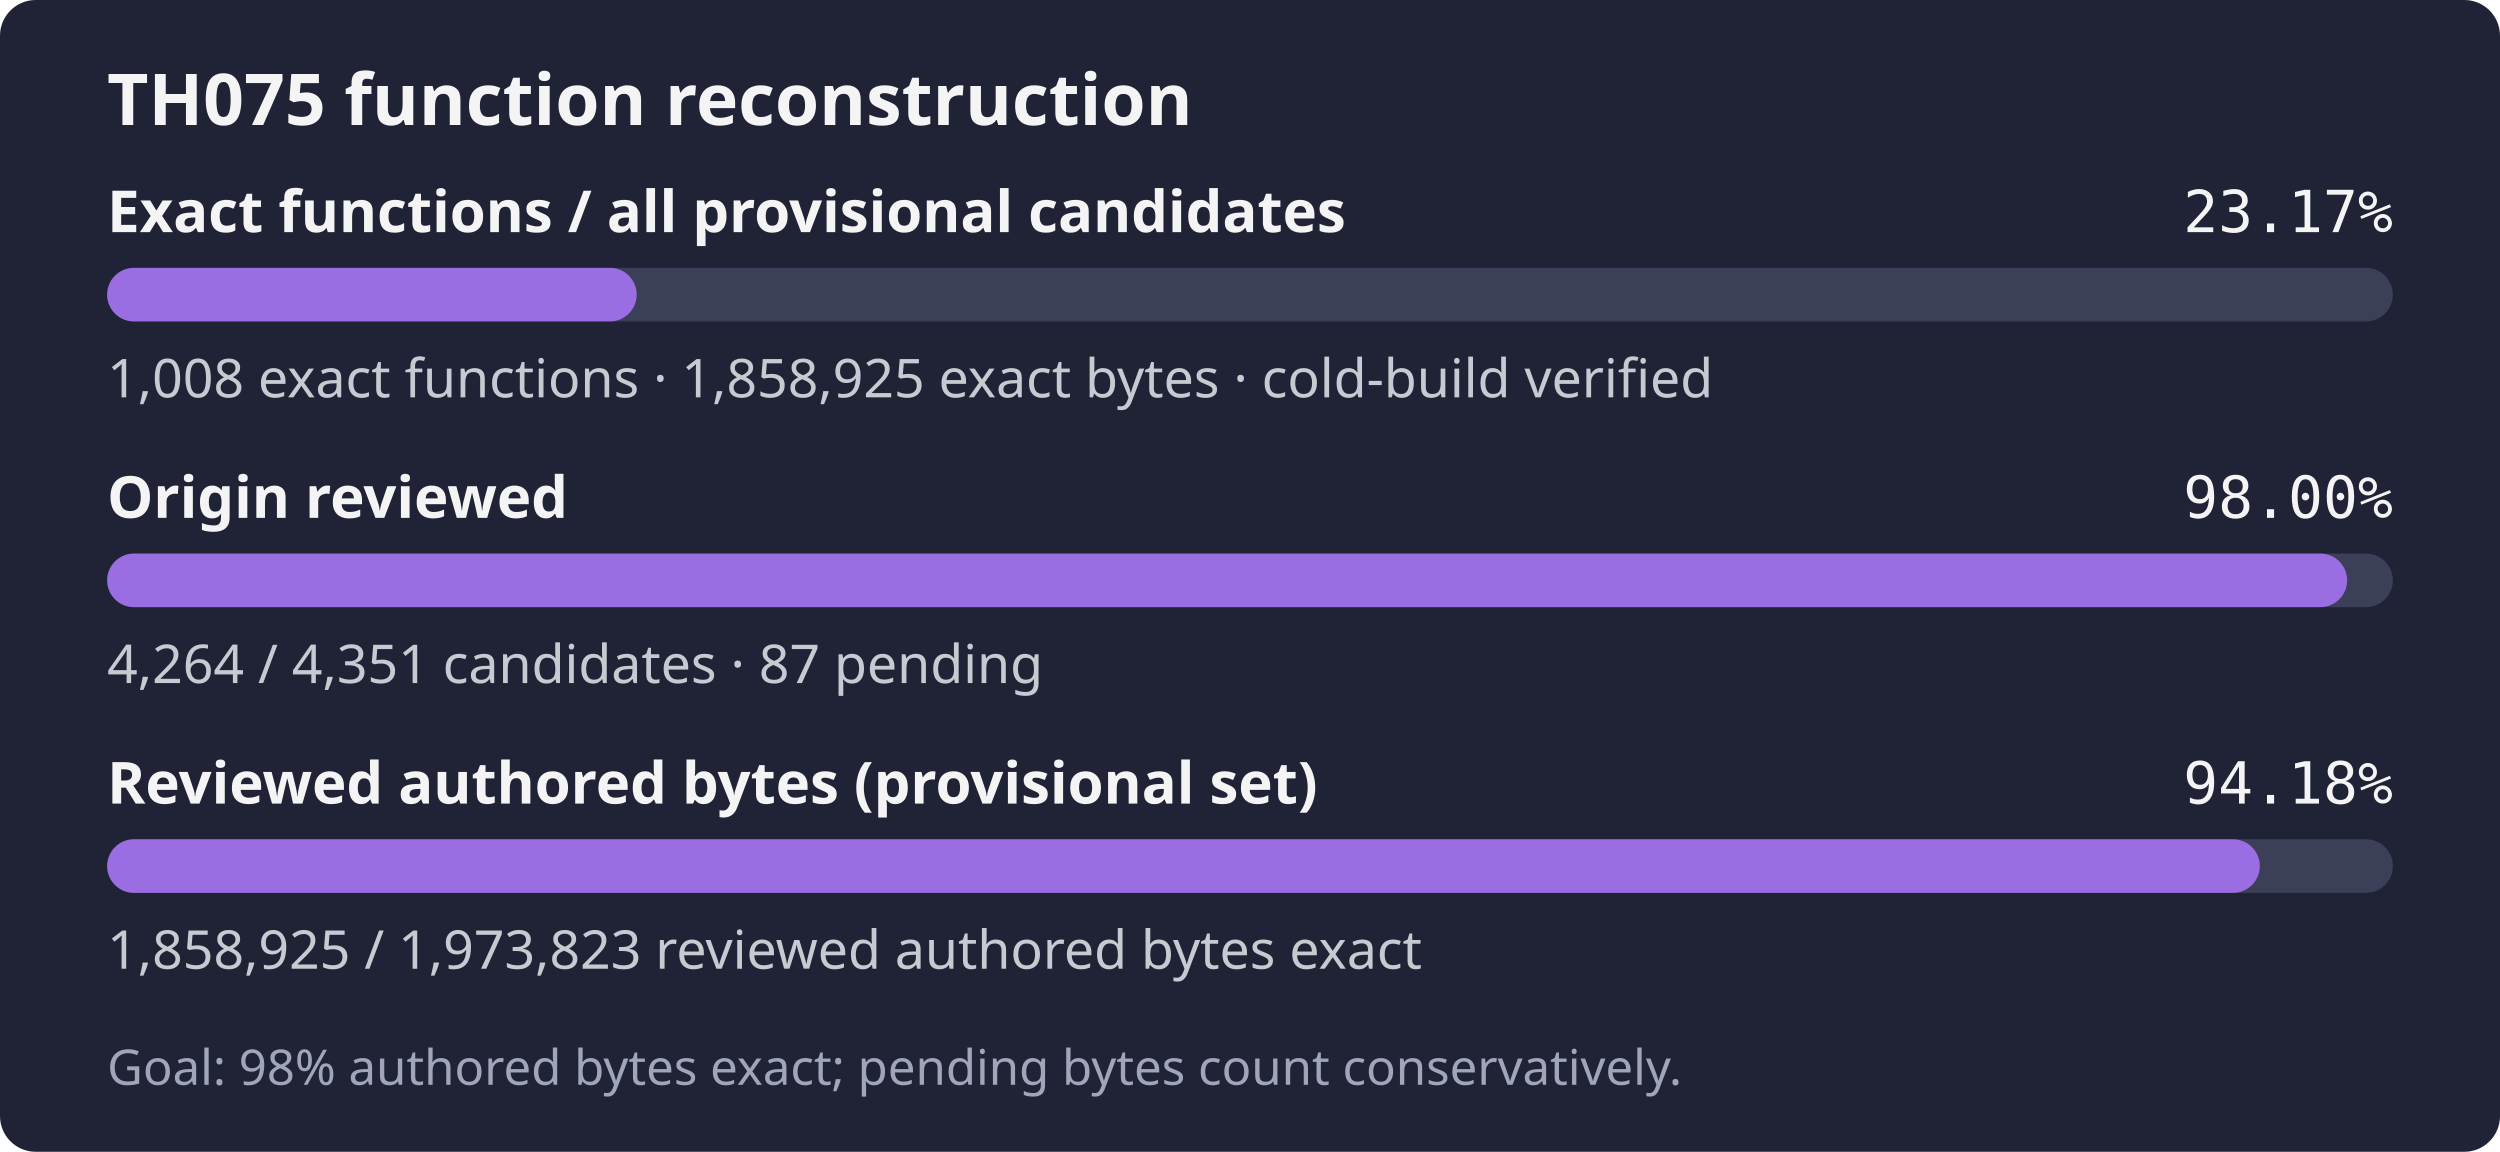
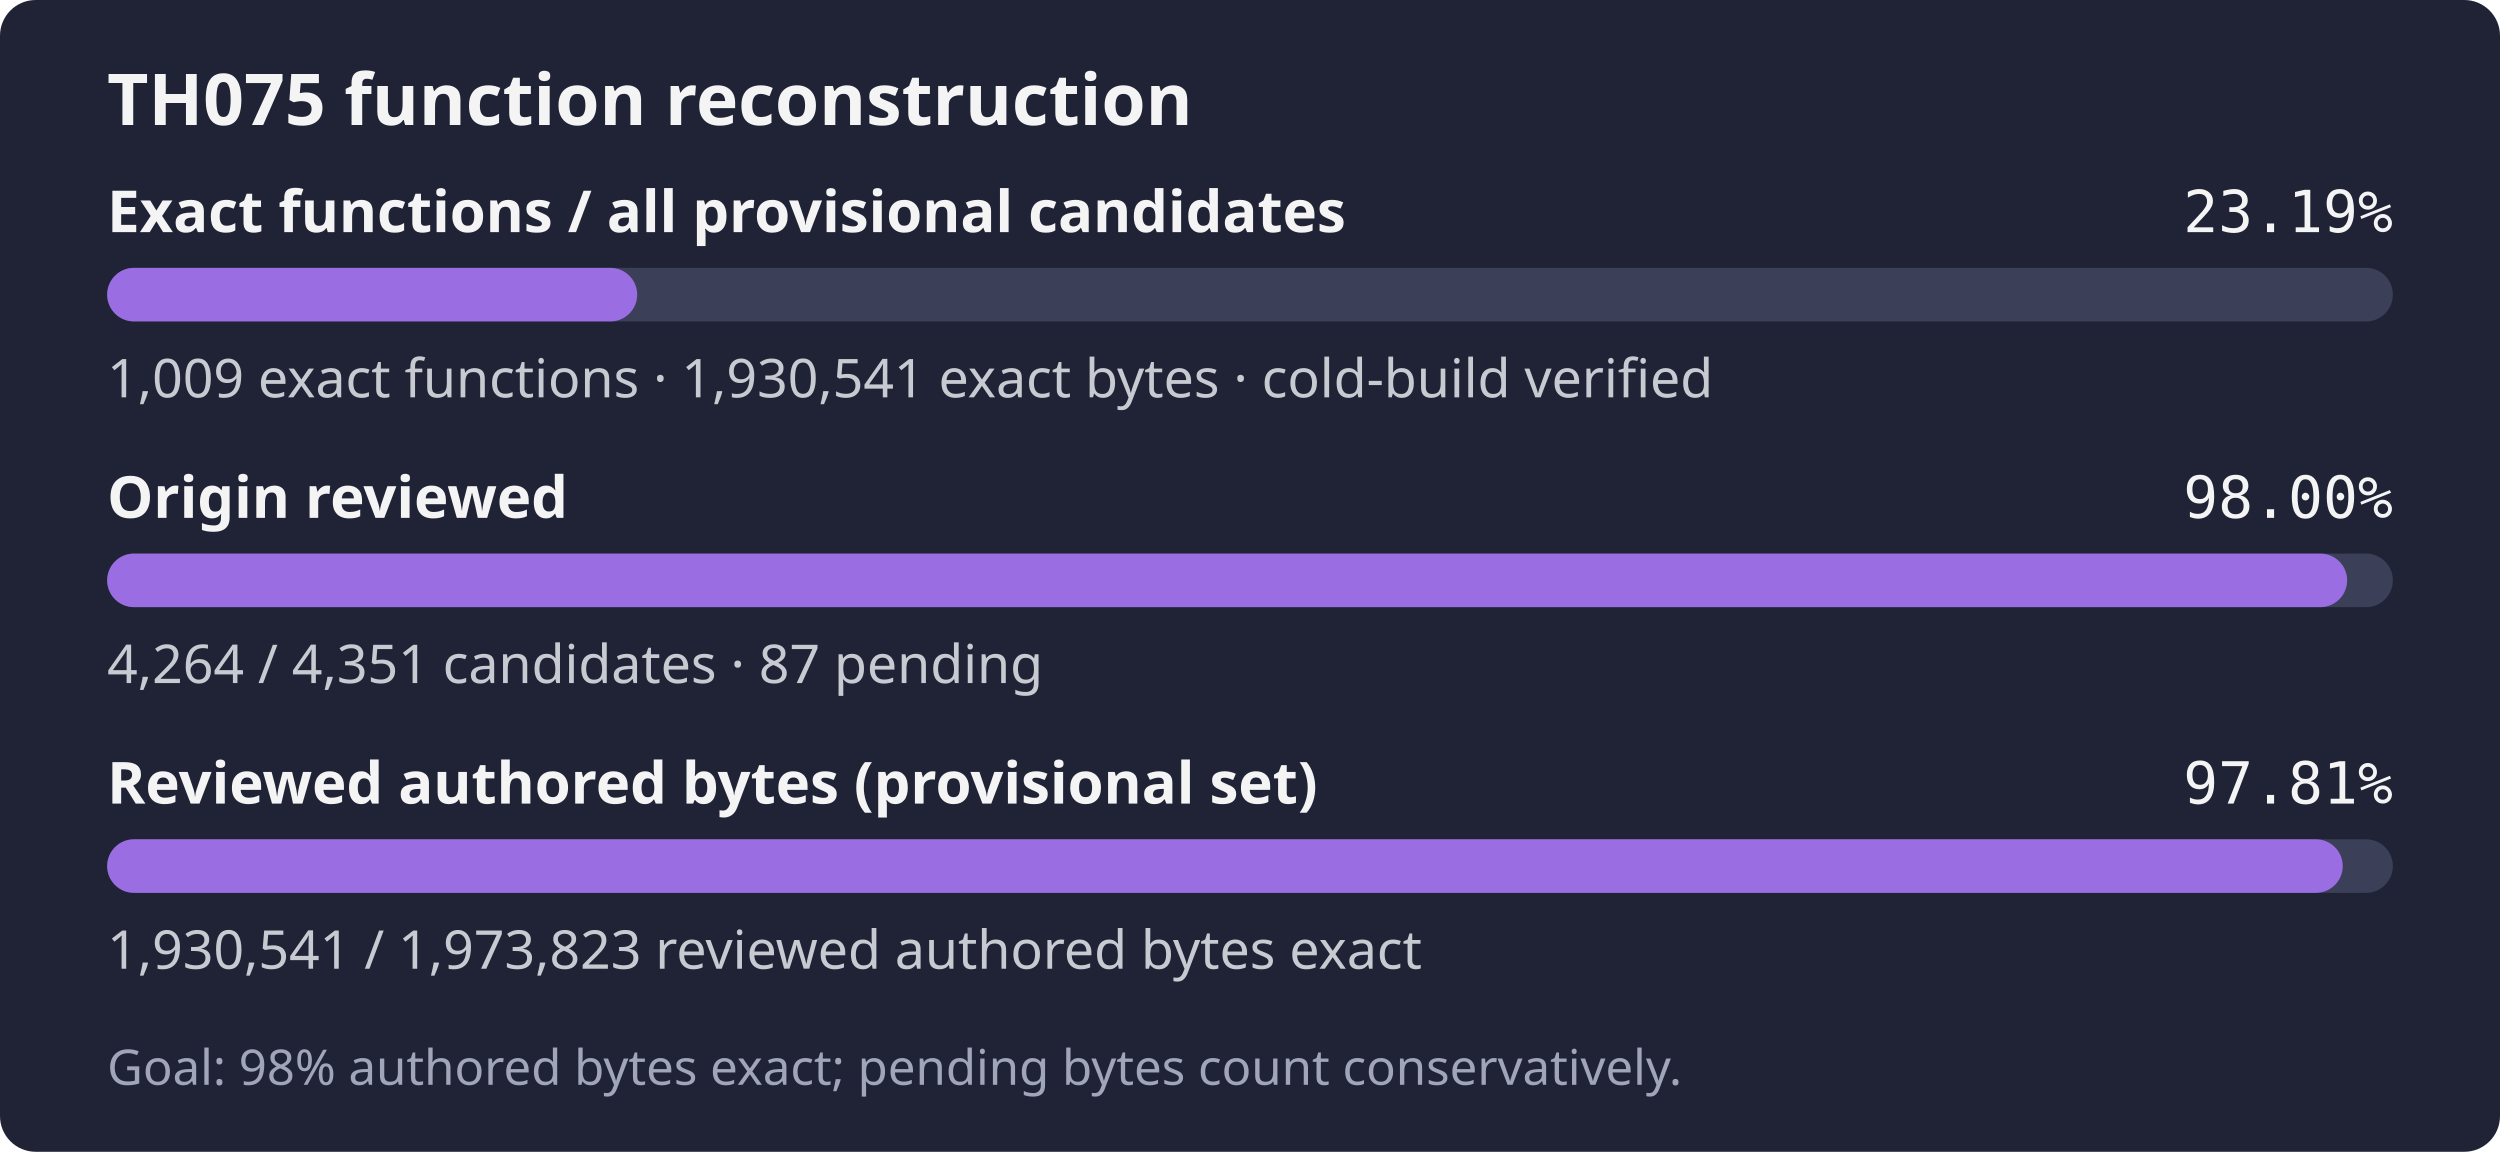
- <svg xmlns="http://www.w3.org/2000/svg" width="560" height="258" role="img" aria-label="TH075: 1,008 exact functions, 1,858,925 exact bytes; 4,264 of 4,351 candidates reviewed; Goal: 98% authored bytes exact; pending bytes count conservatively.">
+ <svg xmlns="http://www.w3.org/2000/svg" width="560" height="258" role="img" aria-label="TH075: 1,009 exact functions, 1,930,541 exact bytes; 4,264 of 4,351 candidates reviewed; Goal: 98% authored bytes exact; pending bytes count conservatively.">
  <rect width="560" height="258" rx="8" fill="#1f2335" />
  <text x="24" y="28" fill="#f4f4f5" font-family="sans-serif" font-size="16" font-weight="600">TH075 function reconstruction</text>
  <text x="24" y="52" fill="#f4f4f5" font-family="sans-serif" font-size="13" font-weight="600">Exact functions / all provisional candidates</text>
-   <text x="536" y="52" fill="#f4f4f5" text-anchor="end" font-family="monospace" font-size="13">23.17%</text>
+   <text x="536" y="52" fill="#f4f4f5" text-anchor="end" font-family="monospace" font-size="13">23.19%</text>
  <rect x="24" y="60" width="512" height="12" rx="6" fill="#3b4058" />
-   <rect x="24" y="60" width="118.62" height="12" rx="6" fill="#9b6de3" />
-   <text x="24" y="89" fill="#c8cad2" font-family="sans-serif" font-size="12">1,008 exact functions · 1,858,925 exact bytes · cold-build verified</text>
+   <rect x="24" y="60" width="118.73" height="12" rx="6" fill="#9b6de3" />
+   <text x="24" y="89" fill="#c8cad2" font-family="sans-serif" font-size="12">1,009 exact functions · 1,930,541 exact bytes · cold-build verified</text>
  <text x="24" y="116" fill="#f4f4f5" font-family="sans-serif" font-size="13" font-weight="600">Origin reviewed</text>
  <text x="536" y="116" fill="#f4f4f5" text-anchor="end" font-family="monospace" font-size="13">98.00%</text>
  <rect x="24" y="124" width="512" height="12" rx="6" fill="#3b4058" />
  <rect x="24" y="124" width="501.76" height="12" rx="6" fill="#9b6de3" />
  <text x="24" y="153" fill="#c8cad2" font-family="sans-serif" font-size="12">4,264 / 4,351 candidates · 87 pending</text>
  <text x="24" y="180" fill="#f4f4f5" font-family="sans-serif" font-size="13" font-weight="600">Reviewed authored bytes (provisional set)</text>
-   <text x="536" y="180" fill="#f4f4f5" text-anchor="end" font-family="monospace" font-size="13">94.18%</text>
+   <text x="536" y="180" fill="#f4f4f5" text-anchor="end" font-family="monospace" font-size="13">97.81%</text>
  <rect x="24" y="188" width="512" height="12" rx="6" fill="#3b4058" />
-   <rect x="24" y="188" width="482.20" height="12" rx="6" fill="#9b6de3" />
-   <text x="24" y="217" fill="#c8cad2" font-family="sans-serif" font-size="12">1,858,925 / 1,973,823 reviewed authored bytes exact</text>
+   <rect x="24" y="188" width="500.77" height="12" rx="6" fill="#9b6de3" />
+   <text x="24" y="217" fill="#c8cad2" font-family="sans-serif" font-size="12">1,930,541 / 1,973,823 reviewed authored bytes exact</text>
  <text x="24" y="243" fill="#a0a5ba" font-family="sans-serif" font-size="11">Goal: 98% authored bytes exact; pending bytes count conservatively.</text>
</svg>
